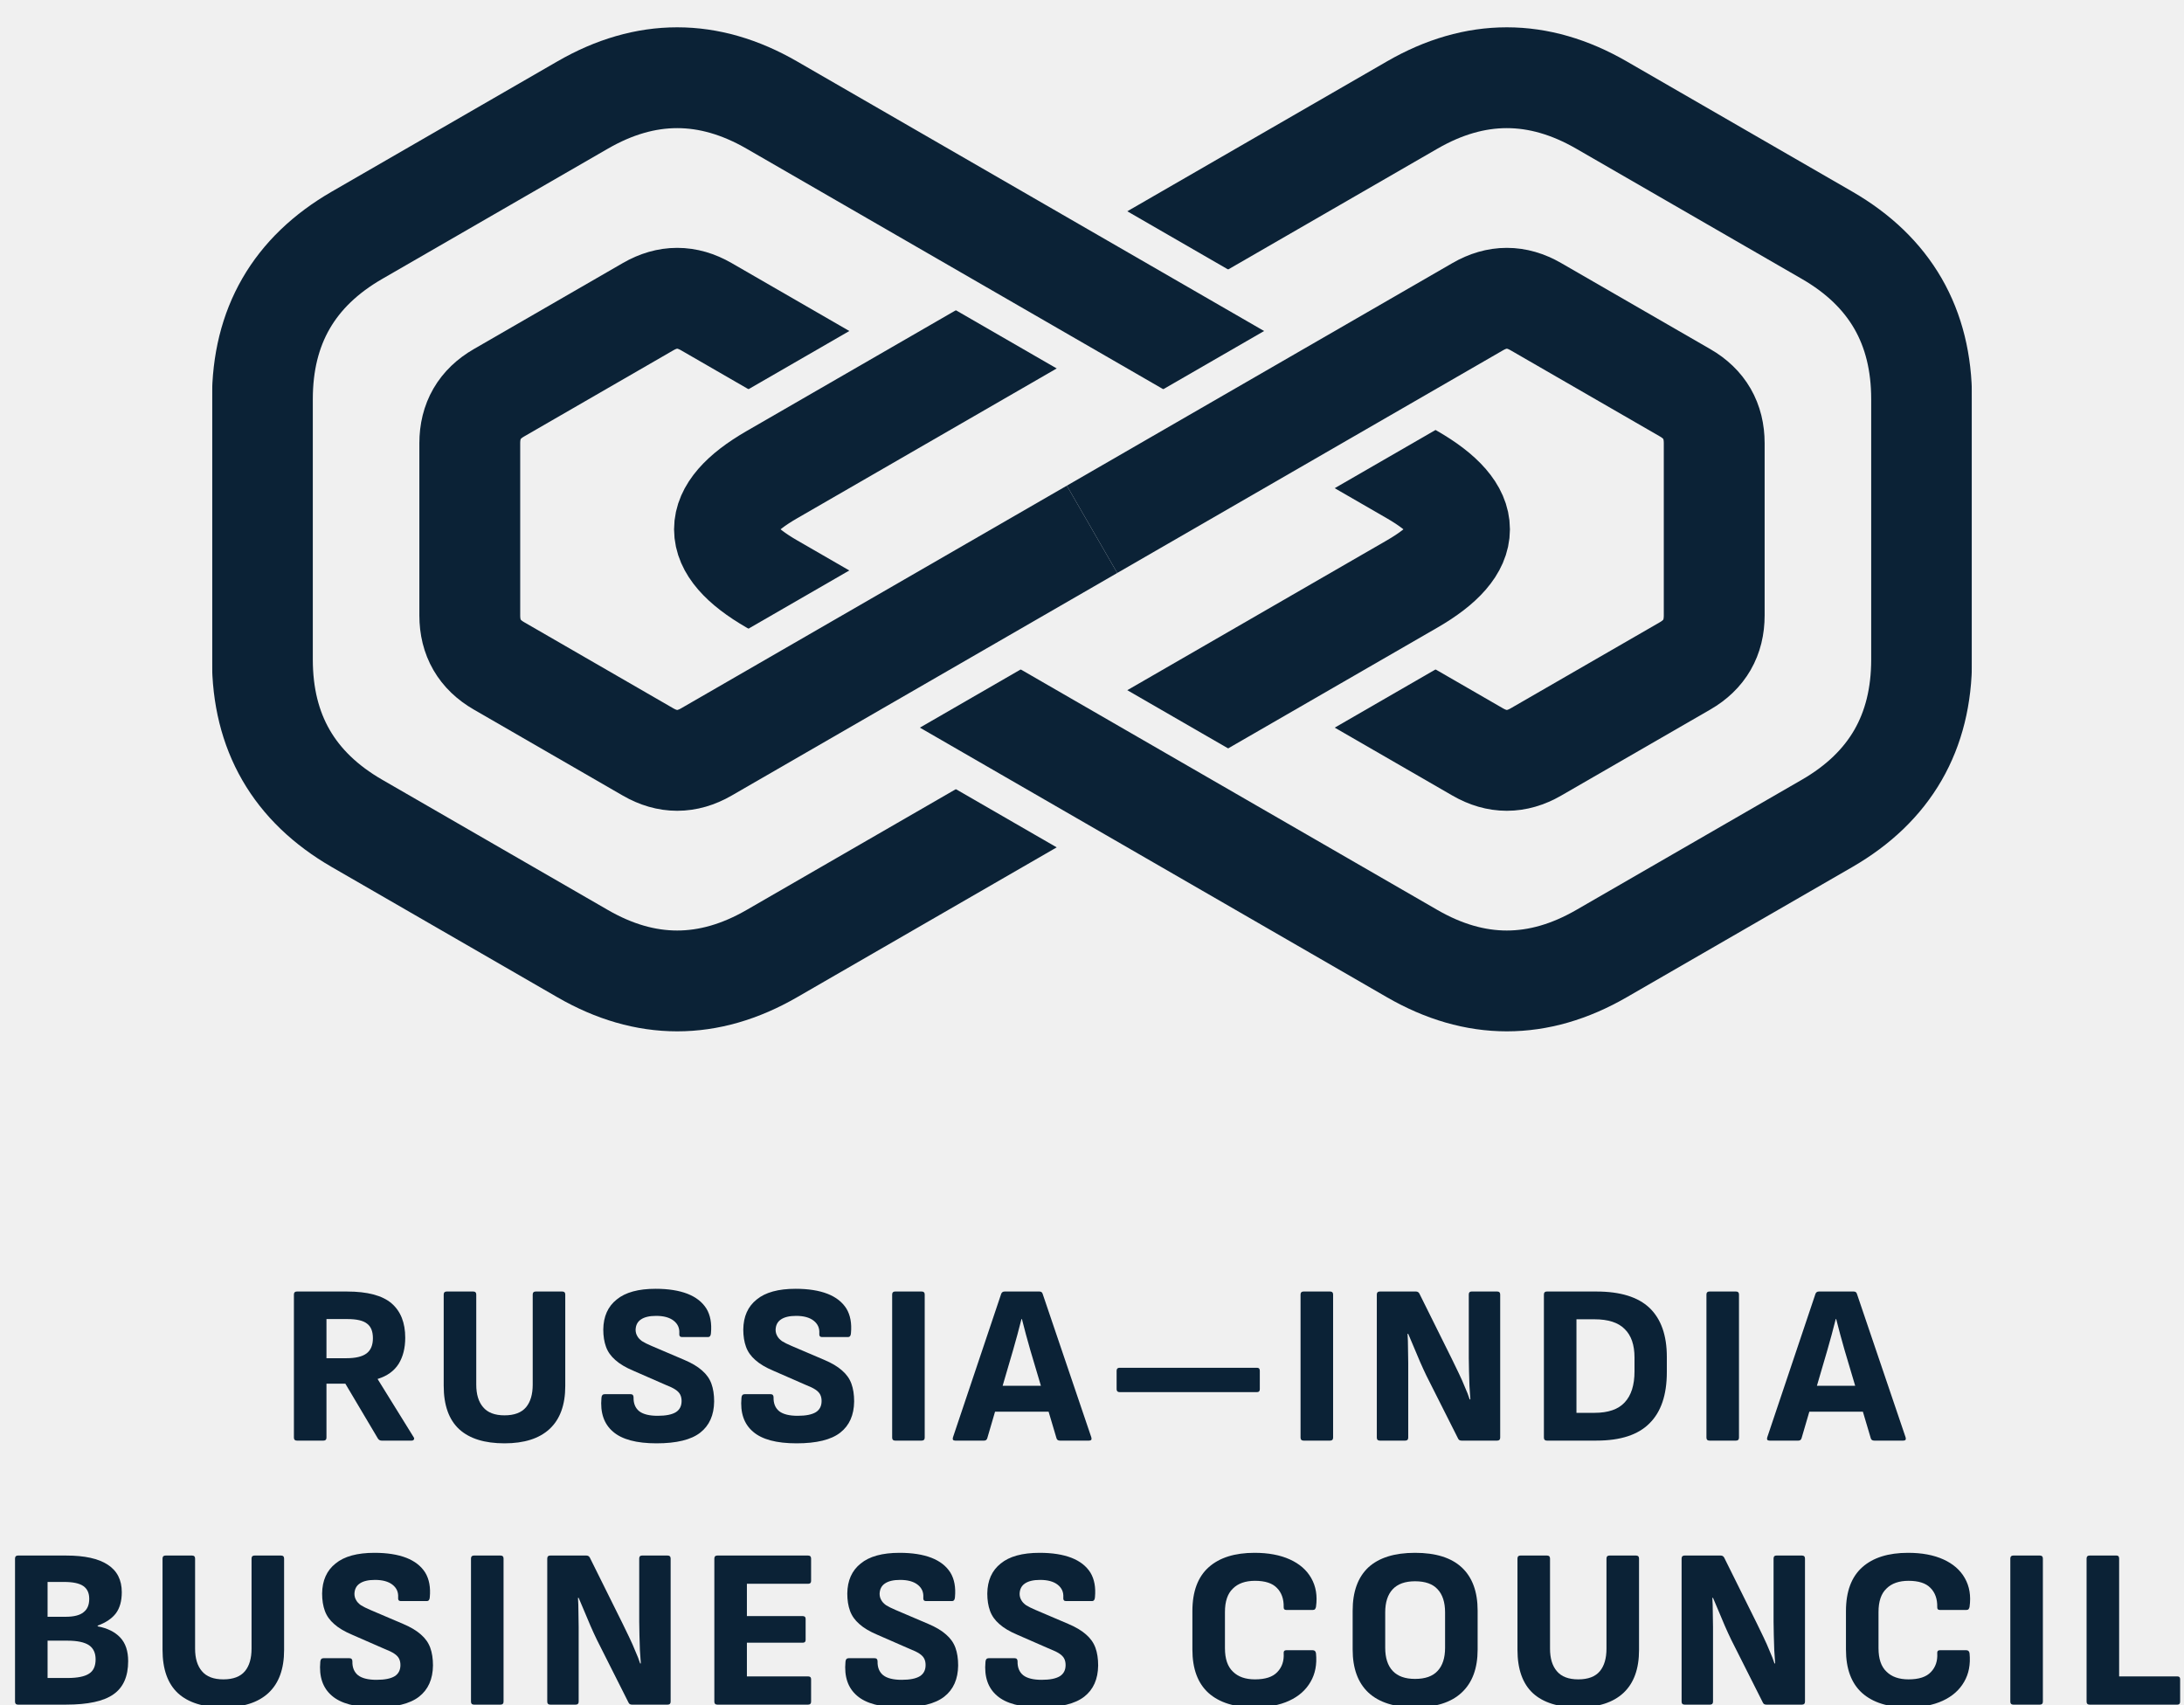
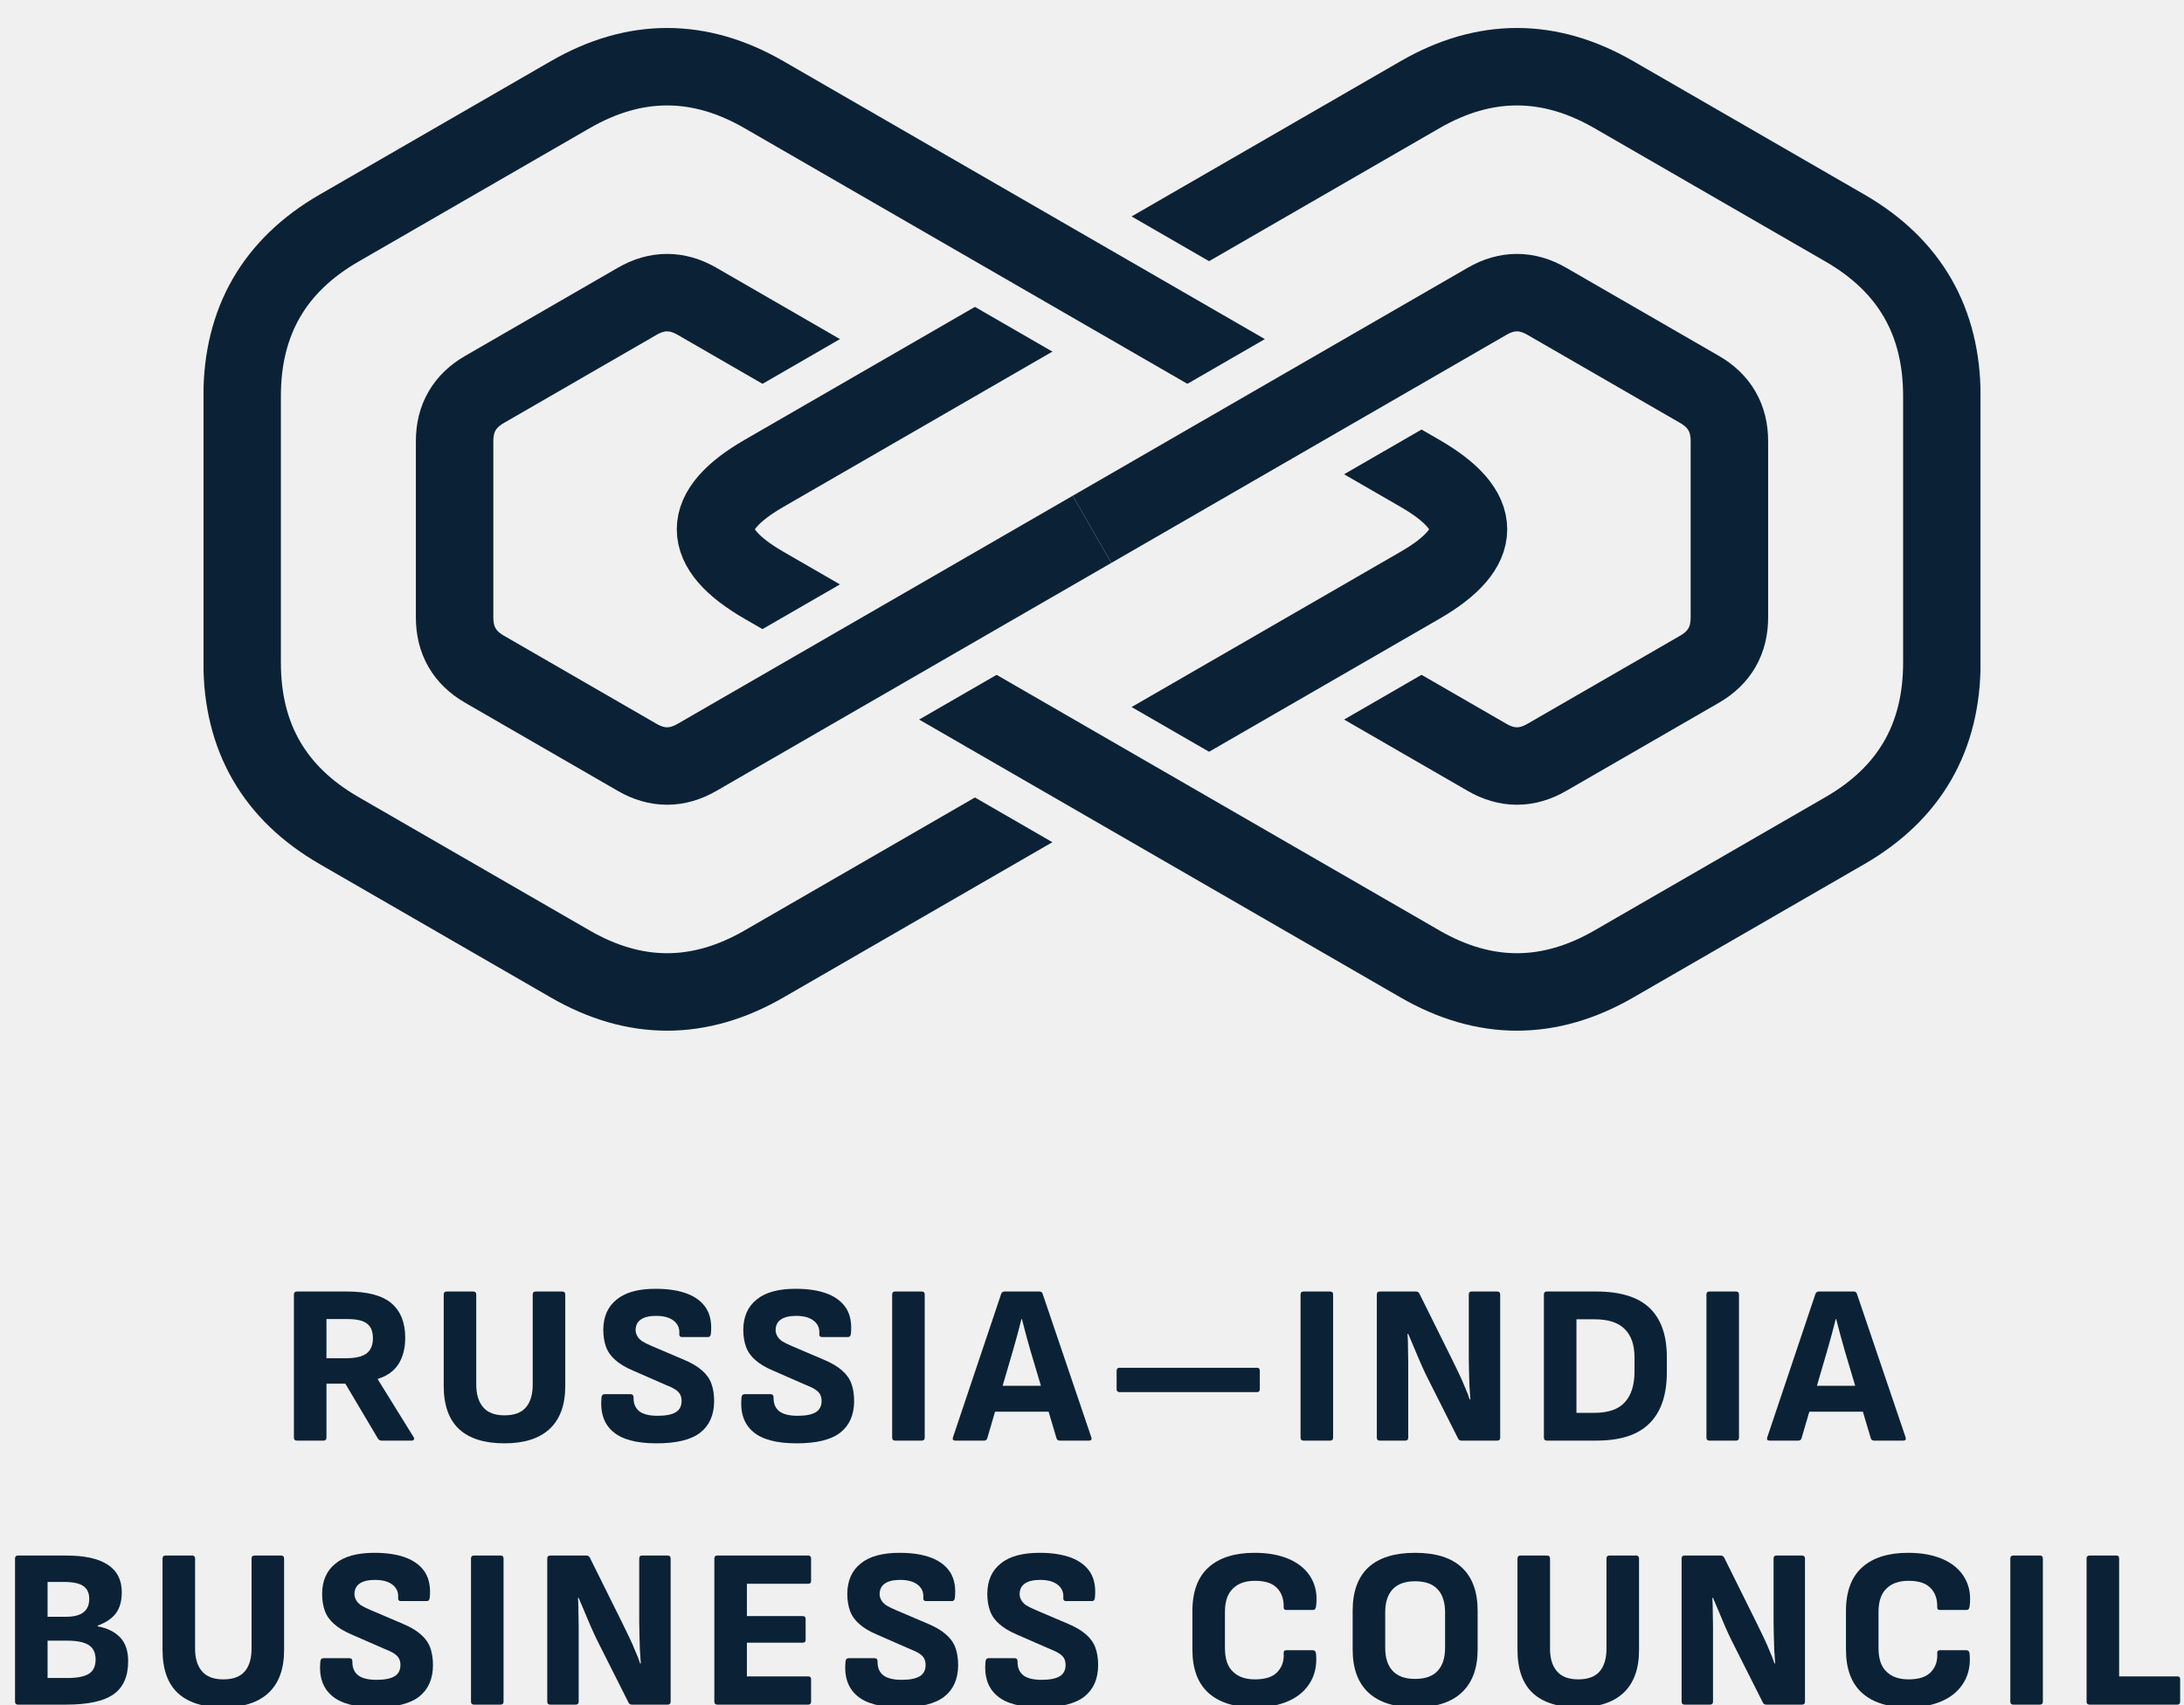
<svg xmlns="http://www.w3.org/2000/svg" viewBox="0 0 206.27 161.02" width="247.53" height="193.23" role="img" aria-label="RUSSIA–INDIA BUSINESS COUNCIL">
-   <svg x="20.02" y="0" viewBox="0 -3 209.45 126" width="166.23" height="100">
+   <svg x="19.21" y="0" viewBox="1.5 -1.5 206.45 123" width="167.85" height="100">
    <defs>
-       <clipPath id="q51t">
+       <clipPath id="q23t">
        <rect x="40" y="-20" width="129.45" height="80" />
      </clipPath>
-       <clipPath id="q51u">
+       <clipPath id="q23u">
        <rect x="40" y="60" width="129.45" height="90" />
      </clipPath>
-       <clipPath id="q51l">
+       <clipPath id="q23l">
        <path d="M-30 -30L52.77 -30L156.69 150L-30 150Z" />
      </clipPath>
-       <clipPath id="q51r">
+       <clipPath id="q23r">
        <path d="M239.45 -30L52.77 -30L156.69 150L239.45 150Z" />
      </clipPath>
-       <mask id="q51mi" maskUnits="userSpaceOnUse" x="-20" y="-20" width="249.45" height="160">
+       <mask id="q23mi" maskUnits="userSpaceOnUse" x="-20" y="-20" width="249.45" height="160">
        <rect x="-20" y="-20" width="249.45" height="160" fill="#fff" />
-         <path d="M67.21 53.16L92.88 38.34" fill="none" stroke="#000" stroke-width="20.4" stroke-linejoin="round" stroke-linecap="butt" />
-         <path d="M116.58 81.66L142.24 66.84" fill="none" stroke="#000" stroke-width="20.4" stroke-linejoin="round" stroke-linecap="butt" />
+         <path d="M69.26 51.98L90.83 39.52" fill="none" stroke="#000" stroke-width="18.2" stroke-linejoin="round" stroke-linecap="butt" />
+         <path d="M118.63 80.48L140.19 68.02" fill="none" stroke="#000" stroke-width="18.2" stroke-linejoin="round" stroke-linecap="butt" />
      </mask>
-       <mask id="q51mo" maskUnits="userSpaceOnUse" x="-20" y="-20" width="249.45" height="160">
+       <mask id="q23mo" maskUnits="userSpaceOnUse" x="-20" y="-20" width="249.45" height="160">
        <rect x="-20" y="-20" width="249.45" height="160" fill="#fff" />
-         <g clip-path="url(#q51t)">
-           <path d="M6 44.5Q6 31.5 17.26 25L44.11 9.5Q55.36 3 66.62 9.5L142.83 53.5Q154.09 60 142.83 66.5L66.62 110.5Q55.36 117 44.11 110.5L17.26 95Q6 88.5 6 75.5Z" fill="none" stroke="#000" stroke-width="20.4" stroke-linejoin="round" stroke-linecap="round" />
+         <g clip-path="url(#q23t)">
+           <path d="M6 44.5Q6 31.5 17.26 25L44.11 9.5Q55.36 3 66.62 9.5L142.83 53.5Q154.09 60 142.83 66.5L66.62 110.5Q55.36 117 44.11 110.5L17.26 95Q6 88.5 6 75.5Z" fill="none" stroke="#000" stroke-width="18.2" stroke-linejoin="round" stroke-linecap="round" />
        </g>
-         <path d="M63.26 83.94L146.19 36.06" fill="none" stroke="#000" stroke-width="20.4" stroke-linejoin="round" stroke-linecap="butt" />
+         <path d="M63.26 83.94L146.19 36.06" fill="none" stroke="#000" stroke-width="18.2" stroke-linejoin="round" stroke-linecap="butt" />
      </mask>
-       <mask id="q51mb" maskUnits="userSpaceOnUse" x="-20" y="-20" width="249.45" height="160">
+       <mask id="q23mb" maskUnits="userSpaceOnUse" x="-20" y="-20" width="249.45" height="160">
        <rect x="-20" y="-20" width="249.45" height="160" fill="#fff" />
-         <g clip-path="url(#q51u)">
-           <path d="M203.45 44.5Q203.45 31.5 192.2 25L165.35 9.5Q154.09 3 142.83 9.5L66.62 53.5Q55.36 60 66.62 66.5L142.83 110.5Q154.09 117 165.35 110.5L192.2 95Q203.45 88.5 203.45 75.5Z" fill="none" stroke="#000" stroke-width="20.4" stroke-linejoin="round" stroke-linecap="round" />
+         <g clip-path="url(#q23u)">
+           <path d="M203.45 44.5Q203.45 31.5 192.2 25L165.35 9.5Q154.09 3 142.83 9.5L66.62 53.5Q55.36 60 66.62 66.5L142.83 110.5Q154.09 117 165.35 110.5L192.2 95Q203.45 88.5 203.45 75.5Z" fill="none" stroke="#000" stroke-width="18.2" stroke-linejoin="round" stroke-linecap="round" />
        </g>
-         <path d="M63.26 83.94L146.19 36.06" fill="none" stroke="#000" stroke-width="20.4" stroke-linejoin="round" stroke-linecap="butt" />
+         <path d="M63.26 83.94L146.19 36.06" fill="none" stroke="#000" stroke-width="18.2" stroke-linejoin="round" stroke-linecap="butt" />
      </mask>
    </defs>
-     <g mask="url(#q51mo)">
-       <path d="M203.45 44.5Q203.45 31.5 192.2 25L165.35 9.5Q154.09 3 142.83 9.5L66.62 53.5Q55.36 60 66.62 66.5L142.83 110.5Q154.09 117 165.35 110.5L192.2 95Q203.45 88.5 203.45 75.5Z" fill="none" stroke="#0B2236" stroke-width="12" stroke-linejoin="round" stroke-linecap="round" />
+     <g mask="url(#q23mo)">
+       <path d="M203.45 44.5Q203.45 31.5 192.2 25L165.35 9.5Q154.09 3 142.83 9.5L66.62 53.5Q55.36 60 66.62 66.5L142.83 110.5Q154.09 117 165.35 110.5L192.2 95Q203.45 88.5 203.45 75.5Z" fill="none" stroke="#0B2236" stroke-width="9" stroke-linejoin="round" stroke-linecap="round" />
    </g>
-     <g mask="url(#q51mb)">
-       <path d="M6 44.5Q6 31.5 17.26 25L44.11 9.5Q55.36 3 66.62 9.5L142.83 53.5Q154.09 60 142.83 66.5L66.62 110.5Q55.36 117 44.11 110.5L17.26 95Q6 88.5 6 75.5Z" fill="none" stroke="#0B2236" stroke-width="12" stroke-linejoin="round" stroke-linecap="round" />
+     <g mask="url(#q23mb)">
+       <path d="M6 44.5Q6 31.5 17.26 25L44.11 9.5Q55.36 3 66.62 9.5L142.83 53.5Q154.09 60 142.83 66.5L66.62 110.5Q55.36 117 44.11 110.5L17.26 95Q6 88.5 6 75.5Z" fill="none" stroke="#0B2236" stroke-width="9" stroke-linejoin="round" stroke-linecap="round" />
    </g>
-     <g mask="url(#q51mi)">
-       <g clip-path="url(#q51l)">
-         <path d="M80.05 45.75L58.83 33.5Q55.36 31.5 51.9 33.5L34.15 43.75Q30.68 45.75 30.68 49.75L30.68 70.25Q30.68 74.25 34.15 76.25L51.9 86.5Q55.36 88.5 58.83 86.5L150.63 33.5Q154.09 31.5 157.55 33.5L175.31 43.75Q178.77 45.75 178.77 49.75L178.77 70.25Q178.77 74.25 175.31 76.25L157.55 86.5Q154.09 88.5 150.63 86.5L129.41 74.25" fill="none" stroke="#0B2236" stroke-width="12" stroke-linejoin="round" stroke-linecap="butt" />
+     <g mask="url(#q23mi)">
+       <g clip-path="url(#q23l)">
+         <path d="M80.05 45.75L58.83 33.5Q55.36 31.5 51.9 33.5L34.15 43.75Q30.68 45.75 30.68 49.75L30.68 70.25Q30.68 74.25 34.15 76.25L51.9 86.5Q55.36 88.5 58.83 86.5L150.63 33.5Q154.09 31.5 157.55 33.5L175.31 43.75Q178.77 45.75 178.77 49.75L178.77 70.25Q178.77 74.25 175.31 76.25L157.55 86.5Q154.09 88.5 150.63 86.5L129.41 74.25" fill="none" stroke="#0B2236" stroke-width="9" stroke-linejoin="round" stroke-linecap="butt" />
      </g>
-       <g clip-path="url(#q51r)">
-         <path d="M80.05 45.75L58.83 33.5Q55.36 31.5 51.9 33.5L34.15 43.75Q30.68 45.75 30.68 49.75L30.68 70.25Q30.68 74.25 34.15 76.25L51.9 86.5Q55.36 88.5 58.83 86.5L150.63 33.5Q154.09 31.5 157.55 33.5L175.31 43.75Q178.77 45.75 178.77 49.75L178.77 70.25Q178.77 74.25 175.31 76.25L157.55 86.5Q154.09 88.5 150.63 86.5L129.41 74.25" fill="none" stroke="#0B2236" stroke-width="12" stroke-linejoin="round" stroke-linecap="butt" />
+       <g clip-path="url(#q23r)">
+         <path d="M80.05 45.75L58.83 33.5Q55.36 31.5 51.9 33.5L34.15 43.75Q30.68 45.75 30.68 49.75L30.68 70.25Q30.68 74.25 34.15 76.25L51.9 86.5Q55.36 88.5 58.83 86.5L150.63 33.5Q154.09 31.5 157.55 33.5L175.31 43.75Q178.77 45.75 178.77 49.75L178.77 70.25Q178.77 74.25 175.31 76.25L157.55 86.5Q154.09 88.5 150.63 86.5L129.41 74.25" fill="none" stroke="#0B2236" stroke-width="9" stroke-linejoin="round" stroke-linecap="butt" />
      </g>
    </g>
  </svg>
  <g transform="translate(26.34 136.08) scale(21.5)" fill="#0B2236">
    <path transform="translate(0 0)" d="M0.079 0Q0.066 0 0.066 -0.013V-0.642Q0.066 -0.655 0.079 -0.655H0.299Q0.434 -0.655 0.495 -0.603Q0.555 -0.551 0.555 -0.452Q0.555 -0.384 0.526 -0.337Q0.496 -0.29 0.434 -0.271V-0.27L0.592 -0.015Q0.596 -0.009 0.593 -0.005Q0.591 0 0.583 0H0.451Q0.441 0 0.435 -0.009L0.292 -0.25H0.209V-0.013Q0.209 0 0.196 0ZM0.209 -0.362H0.297Q0.357 -0.362 0.385 -0.383Q0.413 -0.404 0.413 -0.45Q0.413 -0.495 0.387 -0.514Q0.362 -0.534 0.301 -0.534H0.209Z" />
    <path transform="translate(0.663 0)" d="M0.328 0.012Q0.197 0.012 0.129 -0.05Q0.061 -0.113 0.061 -0.241V-0.642Q0.061 -0.655 0.074 -0.655H0.191Q0.204 -0.655 0.204 -0.642V-0.246Q0.204 -0.182 0.234 -0.147Q0.264 -0.111 0.328 -0.111Q0.393 -0.111 0.423 -0.147Q0.452 -0.182 0.452 -0.246V-0.642Q0.452 -0.655 0.465 -0.655H0.582Q0.595 -0.655 0.595 -0.642V-0.24Q0.595 -0.115 0.526 -0.051Q0.458 0.012 0.328 0.012Z" />
    <path transform="translate(1.379 0)" d="M0.28 0.012Q0.148 0.012 0.089 -0.039Q0.029 -0.09 0.038 -0.188Q0.039 -0.204 0.052 -0.204H0.166Q0.179 -0.204 0.179 -0.19Q0.178 -0.15 0.204 -0.129Q0.23 -0.109 0.285 -0.109Q0.339 -0.109 0.365 -0.125Q0.39 -0.141 0.39 -0.174Q0.39 -0.19 0.384 -0.202Q0.378 -0.214 0.363 -0.224Q0.348 -0.234 0.322 -0.244L0.178 -0.307Q0.128 -0.328 0.099 -0.354Q0.07 -0.379 0.058 -0.412Q0.046 -0.445 0.046 -0.488Q0.047 -0.574 0.105 -0.62Q0.162 -0.667 0.276 -0.667Q0.359 -0.667 0.416 -0.645Q0.472 -0.623 0.499 -0.58Q0.525 -0.537 0.519 -0.472Q0.518 -0.455 0.506 -0.455H0.391Q0.385 -0.455 0.382 -0.459Q0.379 -0.464 0.38 -0.472Q0.382 -0.506 0.355 -0.527Q0.328 -0.548 0.278 -0.548Q0.234 -0.548 0.211 -0.532Q0.189 -0.517 0.188 -0.487Q0.188 -0.472 0.195 -0.46Q0.201 -0.448 0.216 -0.437Q0.232 -0.427 0.258 -0.416L0.401 -0.355Q0.451 -0.334 0.48 -0.308Q0.509 -0.283 0.521 -0.25Q0.533 -0.217 0.533 -0.172Q0.532 -0.082 0.472 -0.035Q0.412 0.012 0.28 0.012Z" />
    <path transform="translate(1.994 0)" d="M0.28 0.012Q0.148 0.012 0.089 -0.039Q0.029 -0.09 0.038 -0.188Q0.039 -0.204 0.052 -0.204H0.166Q0.179 -0.204 0.179 -0.19Q0.178 -0.15 0.204 -0.129Q0.23 -0.109 0.285 -0.109Q0.339 -0.109 0.365 -0.125Q0.39 -0.141 0.39 -0.174Q0.39 -0.19 0.384 -0.202Q0.378 -0.214 0.363 -0.224Q0.348 -0.234 0.322 -0.244L0.178 -0.307Q0.128 -0.328 0.099 -0.354Q0.07 -0.379 0.058 -0.412Q0.046 -0.445 0.046 -0.488Q0.047 -0.574 0.105 -0.62Q0.162 -0.667 0.276 -0.667Q0.359 -0.667 0.416 -0.645Q0.472 -0.623 0.499 -0.58Q0.525 -0.537 0.519 -0.472Q0.518 -0.455 0.506 -0.455H0.391Q0.385 -0.455 0.382 -0.459Q0.379 -0.464 0.38 -0.472Q0.382 -0.506 0.355 -0.527Q0.328 -0.548 0.278 -0.548Q0.234 -0.548 0.211 -0.532Q0.189 -0.517 0.188 -0.487Q0.188 -0.472 0.195 -0.46Q0.201 -0.448 0.216 -0.437Q0.232 -0.427 0.258 -0.416L0.401 -0.355Q0.451 -0.334 0.48 -0.308Q0.509 -0.283 0.521 -0.25Q0.533 -0.217 0.533 -0.172Q0.532 -0.082 0.472 -0.035Q0.412 0.012 0.28 0.012Z" />
    <path transform="translate(2.628 0)" d="M0.079 0Q0.066 0 0.066 -0.013V-0.642Q0.066 -0.655 0.079 -0.655H0.196Q0.209 -0.655 0.209 -0.642V-0.013Q0.209 0 0.196 0Z" />
    <path transform="translate(2.963 0)" d="M0.008 0Q-0.006 0 -0.002 -0.014L0.21 -0.645Q0.214 -0.655 0.225 -0.655H0.378Q0.389 -0.655 0.392 -0.645L0.606 -0.014Q0.61 0 0.596 0H0.468Q0.456 0 0.453 -0.01L0.338 -0.397Q0.328 -0.431 0.319 -0.465Q0.31 -0.5 0.301 -0.534H0.299Q0.29 -0.499 0.281 -0.465Q0.272 -0.431 0.262 -0.397L0.149 -0.011Q0.146 0 0.135 0ZM0.162 -0.127 0.186 -0.241H0.411L0.437 -0.127Z" />
    <path transform="translate(3.627 0)" d="M0.066 -0.213Q0.053 -0.213 0.053 -0.226V-0.307Q0.053 -0.32 0.066 -0.32H0.67Q0.682 -0.32 0.682 -0.307V-0.226Q0.682 -0.213 0.67 -0.213Z" />
    <path transform="translate(4.422 0)" d="M0.079 0Q0.066 0 0.066 -0.013V-0.642Q0.066 -0.655 0.079 -0.655H0.196Q0.209 -0.655 0.209 -0.642V-0.013Q0.209 0 0.196 0Z" />
    <path transform="translate(4.757 0)" d="M0.079 0Q0.066 0 0.066 -0.013V-0.642Q0.066 -0.655 0.079 -0.655H0.238Q0.248 -0.655 0.253 -0.646L0.396 -0.358Q0.411 -0.327 0.426 -0.296Q0.441 -0.265 0.453 -0.235Q0.466 -0.206 0.474 -0.181H0.477Q0.475 -0.208 0.473 -0.24Q0.472 -0.273 0.471 -0.305Q0.47 -0.338 0.47 -0.364V-0.642Q0.47 -0.655 0.482 -0.655H0.595Q0.608 -0.655 0.608 -0.642V-0.013Q0.608 0 0.595 0H0.438Q0.427 0 0.423 -0.009L0.284 -0.285Q0.27 -0.314 0.256 -0.346Q0.242 -0.379 0.229 -0.41Q0.215 -0.442 0.204 -0.469H0.201Q0.203 -0.44 0.203 -0.407Q0.204 -0.374 0.204 -0.341Q0.204 -0.308 0.204 -0.278V-0.013Q0.204 0 0.191 0Z" />
    <path transform="translate(5.491 0)" d="M0.079 0Q0.066 0 0.066 -0.013V-0.642Q0.066 -0.655 0.079 -0.655H0.297Q0.454 -0.655 0.53 -0.583Q0.606 -0.51 0.606 -0.368V-0.301Q0.606 -0.151 0.53 -0.076Q0.455 0 0.297 0ZM0.209 -0.122H0.288Q0.379 -0.122 0.421 -0.168Q0.464 -0.214 0.464 -0.304V-0.365Q0.464 -0.448 0.421 -0.49Q0.379 -0.533 0.288 -0.533H0.209Z" />
    <path transform="translate(6.205 0)" d="M0.079 0Q0.066 0 0.066 -0.013V-0.642Q0.066 -0.655 0.079 -0.655H0.196Q0.209 -0.655 0.209 -0.642V-0.013Q0.209 0 0.196 0Z" />
    <path transform="translate(6.54 0)" d="M0.008 0Q-0.006 0 -0.002 -0.014L0.21 -0.645Q0.214 -0.655 0.225 -0.655H0.378Q0.389 -0.655 0.392 -0.645L0.606 -0.014Q0.61 0 0.596 0H0.468Q0.456 0 0.453 -0.01L0.338 -0.397Q0.328 -0.431 0.319 -0.465Q0.31 -0.5 0.301 -0.534H0.299Q0.29 -0.499 0.281 -0.465Q0.272 -0.431 0.262 -0.397L0.149 -0.011Q0.146 0 0.135 0ZM0.162 -0.127 0.186 -0.241H0.411L0.437 -0.127Z" />
  </g>
  <g transform="translate(0 161.02) scale(21.5)" fill="#0B2236">
    <path transform="translate(0 0)" d="M0.079 0Q0.066 0 0.066 -0.013V-0.642Q0.066 -0.655 0.079 -0.655H0.291Q0.412 -0.655 0.473 -0.615Q0.535 -0.575 0.535 -0.494Q0.535 -0.436 0.509 -0.401Q0.483 -0.367 0.429 -0.347V-0.344Q0.493 -0.332 0.528 -0.295Q0.563 -0.258 0.563 -0.191Q0.563 -0.09 0.498 -0.045Q0.434 0 0.29 0ZM0.209 -0.117H0.296Q0.362 -0.117 0.391 -0.136Q0.42 -0.154 0.42 -0.199Q0.42 -0.241 0.391 -0.261Q0.361 -0.281 0.296 -0.281H0.209ZM0.209 -0.386H0.288Q0.343 -0.386 0.367 -0.406Q0.392 -0.425 0.392 -0.465Q0.392 -0.503 0.366 -0.521Q0.34 -0.539 0.282 -0.539H0.209Z" />
    <path transform="translate(0.653 0)" d="M0.328 0.012Q0.197 0.012 0.129 -0.05Q0.061 -0.113 0.061 -0.241V-0.642Q0.061 -0.655 0.074 -0.655H0.191Q0.204 -0.655 0.204 -0.642V-0.246Q0.204 -0.182 0.234 -0.147Q0.264 -0.111 0.328 -0.111Q0.393 -0.111 0.423 -0.147Q0.452 -0.182 0.452 -0.246V-0.642Q0.452 -0.655 0.465 -0.655H0.582Q0.595 -0.655 0.595 -0.642V-0.24Q0.595 -0.115 0.526 -0.051Q0.458 0.012 0.328 0.012Z" />
    <path transform="translate(1.369 0)" d="M0.28 0.012Q0.148 0.012 0.089 -0.039Q0.029 -0.09 0.038 -0.188Q0.039 -0.204 0.052 -0.204H0.166Q0.179 -0.204 0.179 -0.19Q0.178 -0.15 0.204 -0.129Q0.23 -0.109 0.285 -0.109Q0.339 -0.109 0.365 -0.125Q0.39 -0.141 0.39 -0.174Q0.39 -0.19 0.384 -0.202Q0.378 -0.214 0.363 -0.224Q0.348 -0.234 0.322 -0.244L0.178 -0.307Q0.128 -0.328 0.099 -0.354Q0.07 -0.379 0.058 -0.412Q0.046 -0.445 0.046 -0.488Q0.047 -0.574 0.105 -0.62Q0.162 -0.667 0.276 -0.667Q0.359 -0.667 0.416 -0.645Q0.472 -0.623 0.499 -0.58Q0.525 -0.537 0.519 -0.472Q0.518 -0.455 0.506 -0.455H0.391Q0.385 -0.455 0.382 -0.459Q0.379 -0.464 0.38 -0.472Q0.382 -0.506 0.355 -0.527Q0.328 -0.548 0.278 -0.548Q0.234 -0.548 0.211 -0.532Q0.189 -0.517 0.188 -0.487Q0.188 -0.472 0.195 -0.46Q0.201 -0.448 0.216 -0.437Q0.232 -0.427 0.258 -0.416L0.401 -0.355Q0.451 -0.334 0.48 -0.308Q0.509 -0.283 0.521 -0.25Q0.533 -0.217 0.533 -0.172Q0.532 -0.082 0.472 -0.035Q0.412 0.012 0.28 0.012Z" />
    <path transform="translate(2.003 0)" d="M0.079 0Q0.066 0 0.066 -0.013V-0.642Q0.066 -0.655 0.079 -0.655H0.196Q0.209 -0.655 0.209 -0.642V-0.013Q0.209 0 0.196 0Z" />
    <path transform="translate(2.338 0)" d="M0.079 0Q0.066 0 0.066 -0.013V-0.642Q0.066 -0.655 0.079 -0.655H0.238Q0.248 -0.655 0.253 -0.646L0.396 -0.358Q0.411 -0.327 0.426 -0.296Q0.441 -0.265 0.453 -0.235Q0.466 -0.206 0.474 -0.181H0.477Q0.475 -0.208 0.473 -0.24Q0.472 -0.273 0.471 -0.305Q0.47 -0.338 0.47 -0.364V-0.642Q0.47 -0.655 0.482 -0.655H0.595Q0.608 -0.655 0.608 -0.642V-0.013Q0.608 0 0.595 0H0.438Q0.427 0 0.423 -0.009L0.284 -0.285Q0.27 -0.314 0.256 -0.346Q0.242 -0.379 0.229 -0.41Q0.215 -0.442 0.204 -0.469H0.201Q0.203 -0.44 0.203 -0.407Q0.204 -0.374 0.204 -0.341Q0.204 -0.308 0.204 -0.278V-0.013Q0.204 0 0.191 0Z" />
    <path transform="translate(3.072 0)" d="M0.079 0Q0.066 0 0.066 -0.013V-0.642Q0.066 -0.655 0.079 -0.655H0.478Q0.491 -0.655 0.491 -0.642V-0.543Q0.491 -0.531 0.478 -0.531H0.209V-0.389H0.454Q0.467 -0.389 0.467 -0.377V-0.284Q0.467 -0.272 0.454 -0.272H0.209V-0.124H0.478Q0.491 -0.124 0.491 -0.112V-0.013Q0.491 0 0.478 0Z" />
    <path transform="translate(3.676 0)" d="M0.28 0.012Q0.148 0.012 0.089 -0.039Q0.029 -0.09 0.038 -0.188Q0.039 -0.204 0.052 -0.204H0.166Q0.179 -0.204 0.179 -0.19Q0.178 -0.15 0.204 -0.129Q0.23 -0.109 0.285 -0.109Q0.339 -0.109 0.365 -0.125Q0.39 -0.141 0.39 -0.174Q0.39 -0.19 0.384 -0.202Q0.378 -0.214 0.363 -0.224Q0.348 -0.234 0.322 -0.244L0.178 -0.307Q0.128 -0.328 0.099 -0.354Q0.07 -0.379 0.058 -0.412Q0.046 -0.445 0.046 -0.488Q0.047 -0.574 0.105 -0.62Q0.162 -0.667 0.276 -0.667Q0.359 -0.667 0.416 -0.645Q0.472 -0.623 0.499 -0.58Q0.525 -0.537 0.519 -0.472Q0.518 -0.455 0.506 -0.455H0.391Q0.385 -0.455 0.382 -0.459Q0.379 -0.464 0.38 -0.472Q0.382 -0.506 0.355 -0.527Q0.328 -0.548 0.278 -0.548Q0.234 -0.548 0.211 -0.532Q0.189 -0.517 0.188 -0.487Q0.188 -0.472 0.195 -0.46Q0.201 -0.448 0.216 -0.437Q0.232 -0.427 0.258 -0.416L0.401 -0.355Q0.451 -0.334 0.48 -0.308Q0.509 -0.283 0.521 -0.25Q0.533 -0.217 0.533 -0.172Q0.532 -0.082 0.472 -0.035Q0.412 0.012 0.28 0.012Z" />
    <path transform="translate(4.291 0)" d="M0.28 0.012Q0.148 0.012 0.089 -0.039Q0.029 -0.09 0.038 -0.188Q0.039 -0.204 0.052 -0.204H0.166Q0.179 -0.204 0.179 -0.19Q0.178 -0.15 0.204 -0.129Q0.23 -0.109 0.285 -0.109Q0.339 -0.109 0.365 -0.125Q0.39 -0.141 0.39 -0.174Q0.39 -0.19 0.384 -0.202Q0.378 -0.214 0.363 -0.224Q0.348 -0.234 0.322 -0.244L0.178 -0.307Q0.128 -0.328 0.099 -0.354Q0.07 -0.379 0.058 -0.412Q0.046 -0.445 0.046 -0.488Q0.047 -0.574 0.105 -0.62Q0.162 -0.667 0.276 -0.667Q0.359 -0.667 0.416 -0.645Q0.472 -0.623 0.499 -0.58Q0.525 -0.537 0.519 -0.472Q0.518 -0.455 0.506 -0.455H0.391Q0.385 -0.455 0.382 -0.459Q0.379 -0.464 0.38 -0.472Q0.382 -0.506 0.355 -0.527Q0.328 -0.548 0.278 -0.548Q0.234 -0.548 0.211 -0.532Q0.189 -0.517 0.188 -0.487Q0.188 -0.472 0.195 -0.46Q0.201 -0.448 0.216 -0.437Q0.232 -0.427 0.258 -0.416L0.401 -0.355Q0.451 -0.334 0.48 -0.308Q0.509 -0.283 0.521 -0.25Q0.533 -0.217 0.533 -0.172Q0.532 -0.082 0.472 -0.035Q0.412 0.012 0.28 0.012Z" />
    <path transform="translate(5.184 0)" d="M0.326 0.012Q0.196 0.012 0.125 -0.051Q0.054 -0.115 0.054 -0.242V-0.411Q0.054 -0.54 0.126 -0.604Q0.197 -0.667 0.327 -0.667Q0.418 -0.667 0.482 -0.638Q0.546 -0.609 0.576 -0.556Q0.607 -0.502 0.597 -0.43Q0.596 -0.424 0.593 -0.42Q0.59 -0.416 0.584 -0.416H0.466Q0.454 -0.416 0.455 -0.429Q0.456 -0.482 0.425 -0.513Q0.395 -0.544 0.329 -0.544Q0.266 -0.544 0.232 -0.51Q0.197 -0.477 0.197 -0.407V-0.248Q0.197 -0.178 0.232 -0.145Q0.266 -0.111 0.329 -0.111Q0.397 -0.111 0.427 -0.143Q0.458 -0.175 0.455 -0.226Q0.454 -0.239 0.466 -0.239H0.583Q0.595 -0.239 0.597 -0.225Q0.604 -0.153 0.573 -0.1Q0.542 -0.046 0.479 -0.017Q0.416 0.012 0.326 0.012Z" />
    <path transform="translate(5.888 0)" d="M0.328 0.012Q0.193 0.012 0.123 -0.053Q0.054 -0.118 0.054 -0.242V-0.413Q0.054 -0.538 0.123 -0.603Q0.193 -0.667 0.328 -0.667Q0.464 -0.667 0.533 -0.603Q0.603 -0.538 0.603 -0.413V-0.242Q0.603 -0.118 0.533 -0.053Q0.464 0.012 0.328 0.012ZM0.328 -0.113Q0.395 -0.113 0.427 -0.148Q0.46 -0.183 0.46 -0.25V-0.405Q0.46 -0.472 0.427 -0.507Q0.395 -0.542 0.328 -0.542Q0.263 -0.542 0.23 -0.507Q0.197 -0.472 0.197 -0.405V-0.25Q0.197 -0.183 0.23 -0.148Q0.263 -0.113 0.328 -0.113Z" />
    <path transform="translate(6.605 0)" d="M0.328 0.012Q0.197 0.012 0.129 -0.05Q0.061 -0.113 0.061 -0.241V-0.642Q0.061 -0.655 0.074 -0.655H0.191Q0.204 -0.655 0.204 -0.642V-0.246Q0.204 -0.182 0.234 -0.147Q0.264 -0.111 0.328 -0.111Q0.393 -0.111 0.423 -0.147Q0.452 -0.182 0.452 -0.246V-0.642Q0.452 -0.655 0.465 -0.655H0.582Q0.595 -0.655 0.595 -0.642V-0.24Q0.595 -0.115 0.526 -0.051Q0.458 0.012 0.328 0.012Z" />
    <path transform="translate(7.321 0)" d="M0.079 0Q0.066 0 0.066 -0.013V-0.642Q0.066 -0.655 0.079 -0.655H0.238Q0.248 -0.655 0.253 -0.646L0.396 -0.358Q0.411 -0.327 0.426 -0.296Q0.441 -0.265 0.453 -0.235Q0.466 -0.206 0.474 -0.181H0.477Q0.475 -0.208 0.473 -0.24Q0.472 -0.273 0.471 -0.305Q0.47 -0.338 0.47 -0.364V-0.642Q0.47 -0.655 0.482 -0.655H0.595Q0.608 -0.655 0.608 -0.642V-0.013Q0.608 0 0.595 0H0.438Q0.427 0 0.423 -0.009L0.284 -0.285Q0.27 -0.314 0.256 -0.346Q0.242 -0.379 0.229 -0.41Q0.215 -0.442 0.204 -0.469H0.201Q0.203 -0.44 0.203 -0.407Q0.204 -0.374 0.204 -0.341Q0.204 -0.308 0.204 -0.278V-0.013Q0.204 0 0.191 0Z" />
    <path transform="translate(8.055 0)" d="M0.326 0.012Q0.196 0.012 0.125 -0.051Q0.054 -0.115 0.054 -0.242V-0.411Q0.054 -0.54 0.126 -0.604Q0.197 -0.667 0.327 -0.667Q0.418 -0.667 0.482 -0.638Q0.546 -0.609 0.576 -0.556Q0.607 -0.502 0.597 -0.43Q0.596 -0.424 0.593 -0.42Q0.59 -0.416 0.584 -0.416H0.466Q0.454 -0.416 0.455 -0.429Q0.456 -0.482 0.425 -0.513Q0.395 -0.544 0.329 -0.544Q0.266 -0.544 0.232 -0.51Q0.197 -0.477 0.197 -0.407V-0.248Q0.197 -0.178 0.232 -0.145Q0.266 -0.111 0.329 -0.111Q0.397 -0.111 0.427 -0.143Q0.458 -0.175 0.455 -0.226Q0.454 -0.239 0.466 -0.239H0.583Q0.595 -0.239 0.597 -0.225Q0.604 -0.153 0.573 -0.1Q0.542 -0.046 0.479 -0.017Q0.416 0.012 0.326 0.012Z" />
    <path transform="translate(8.765 0)" d="M0.079 0Q0.066 0 0.066 -0.013V-0.642Q0.066 -0.655 0.079 -0.655H0.196Q0.209 -0.655 0.209 -0.642V-0.013Q0.209 0 0.196 0Z" />
    <path transform="translate(9.1 0)" d="M0.079 0Q0.066 0 0.066 -0.013V-0.642Q0.066 -0.655 0.079 -0.655H0.198Q0.209 -0.655 0.209 -0.642V-0.124H0.465Q0.477 -0.124 0.477 -0.112V-0.013Q0.477 0 0.465 0Z" />
  </g>
</svg>
